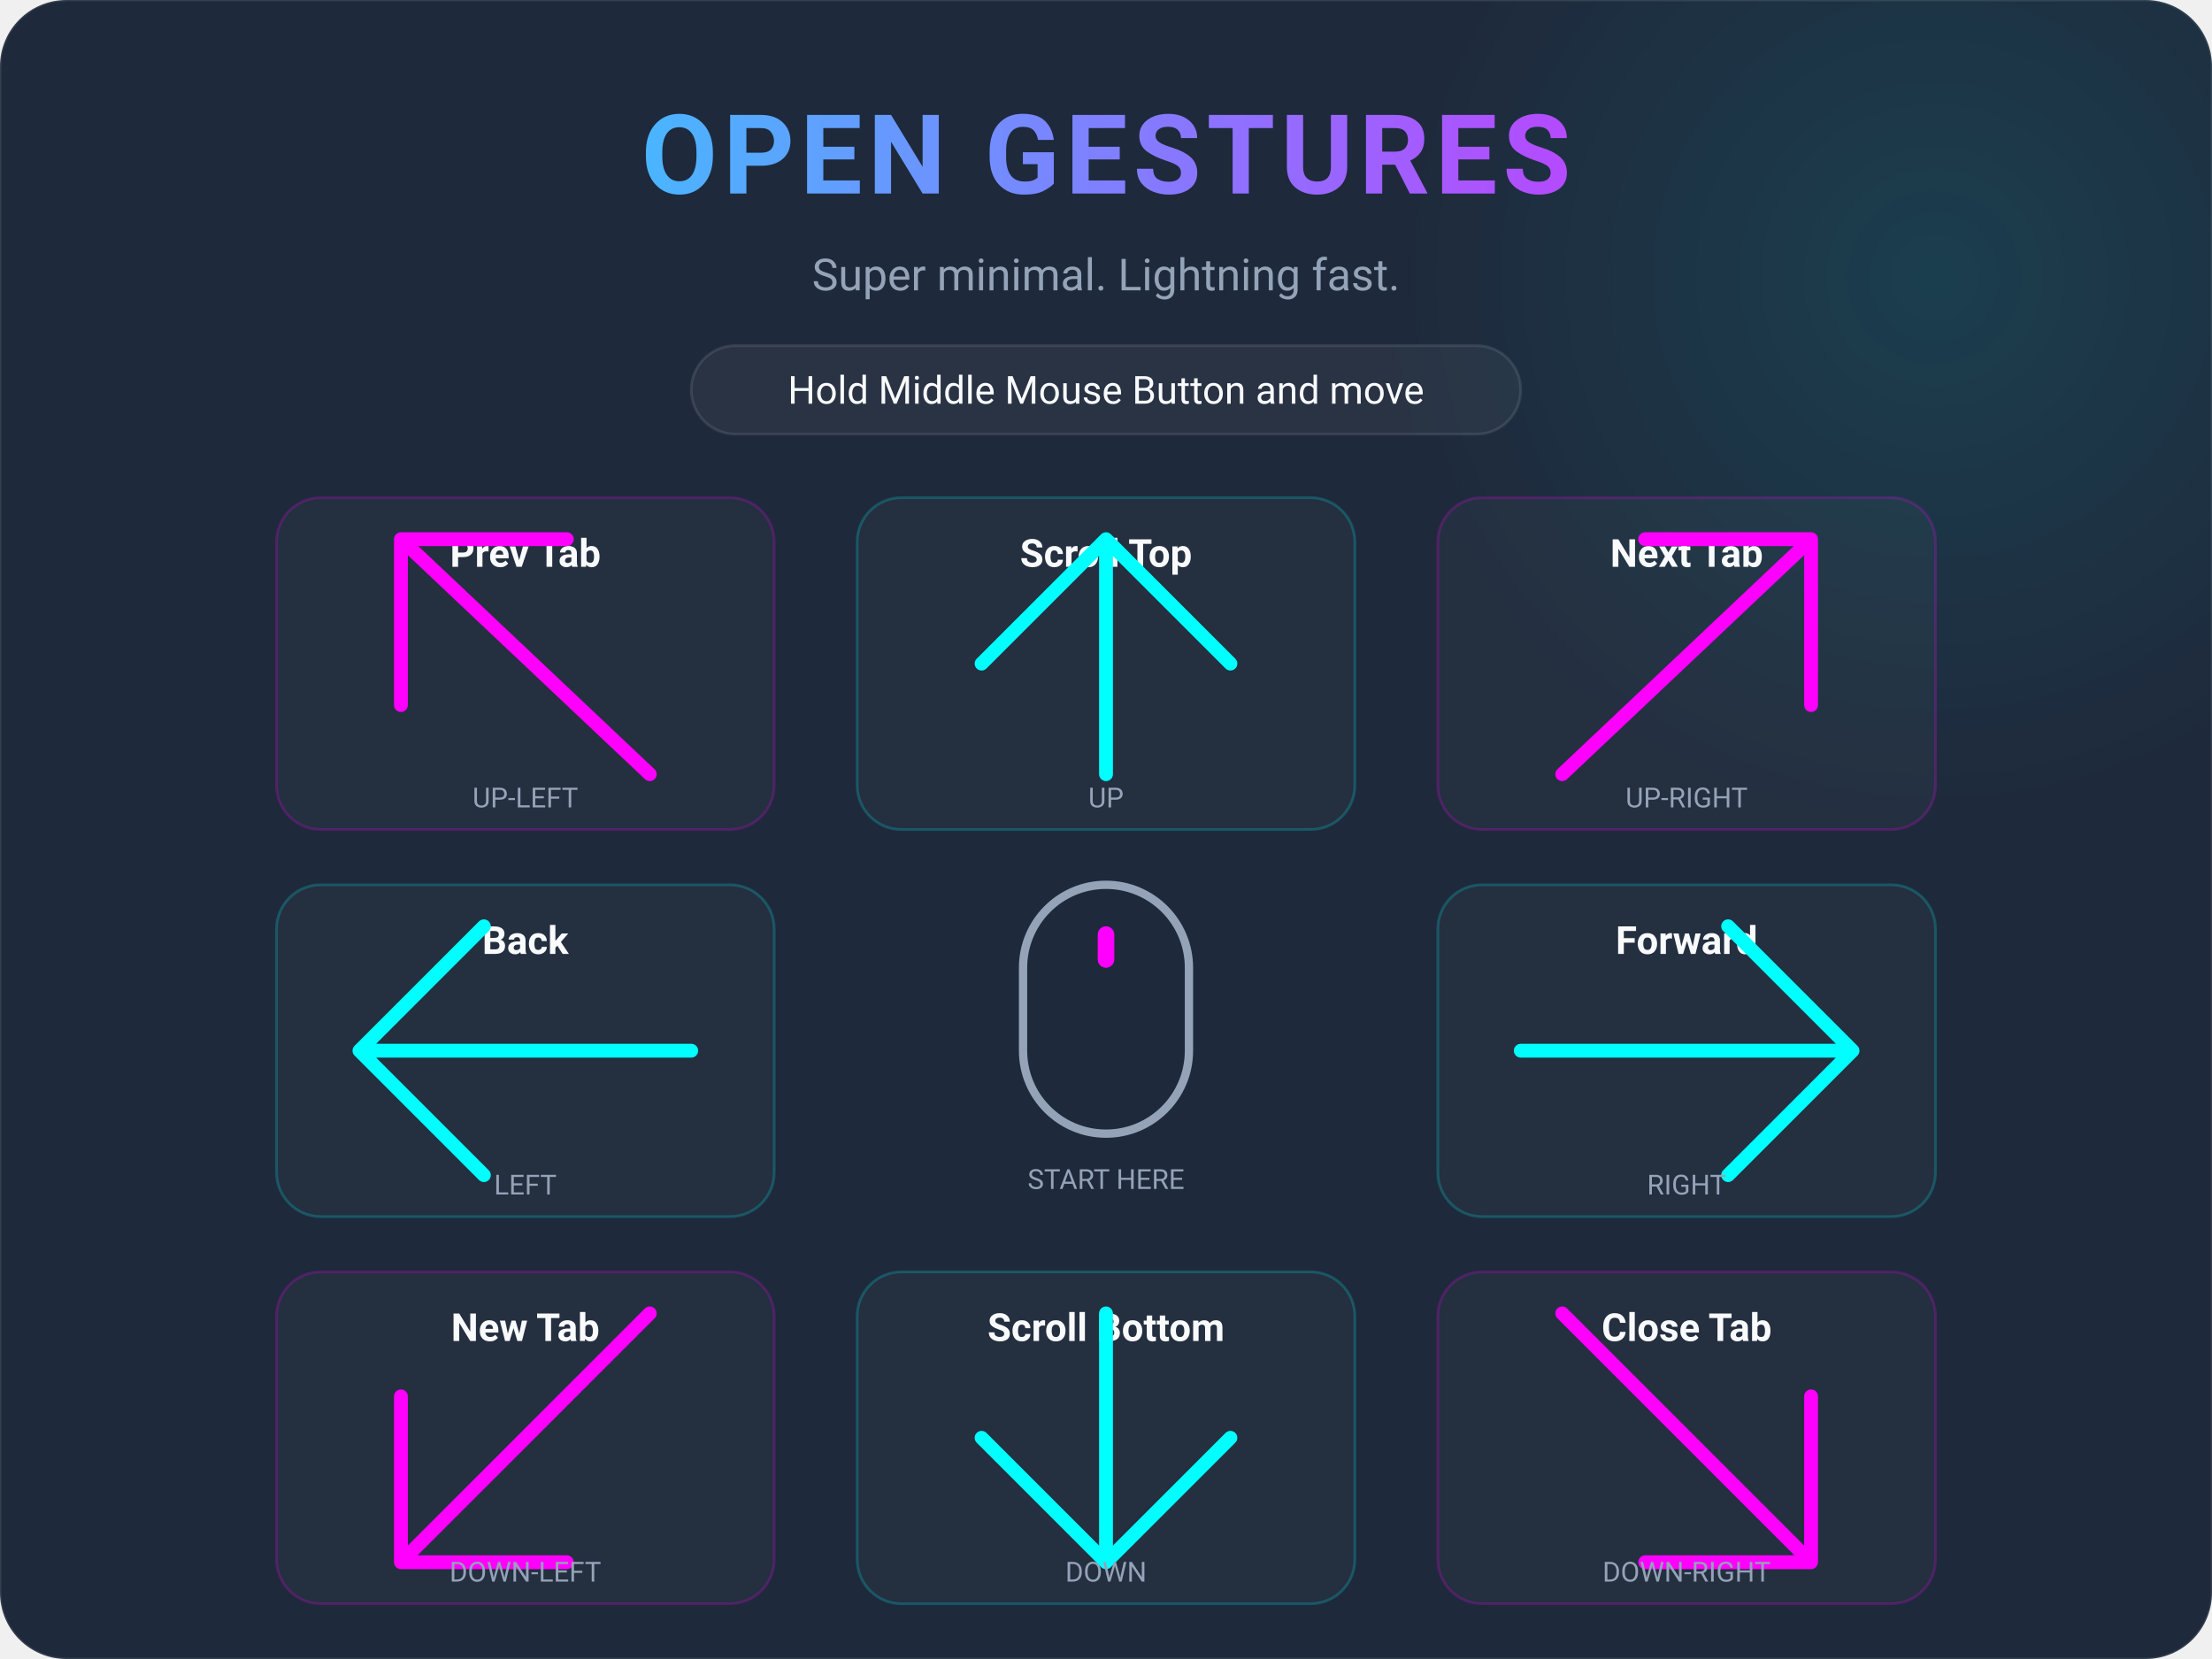
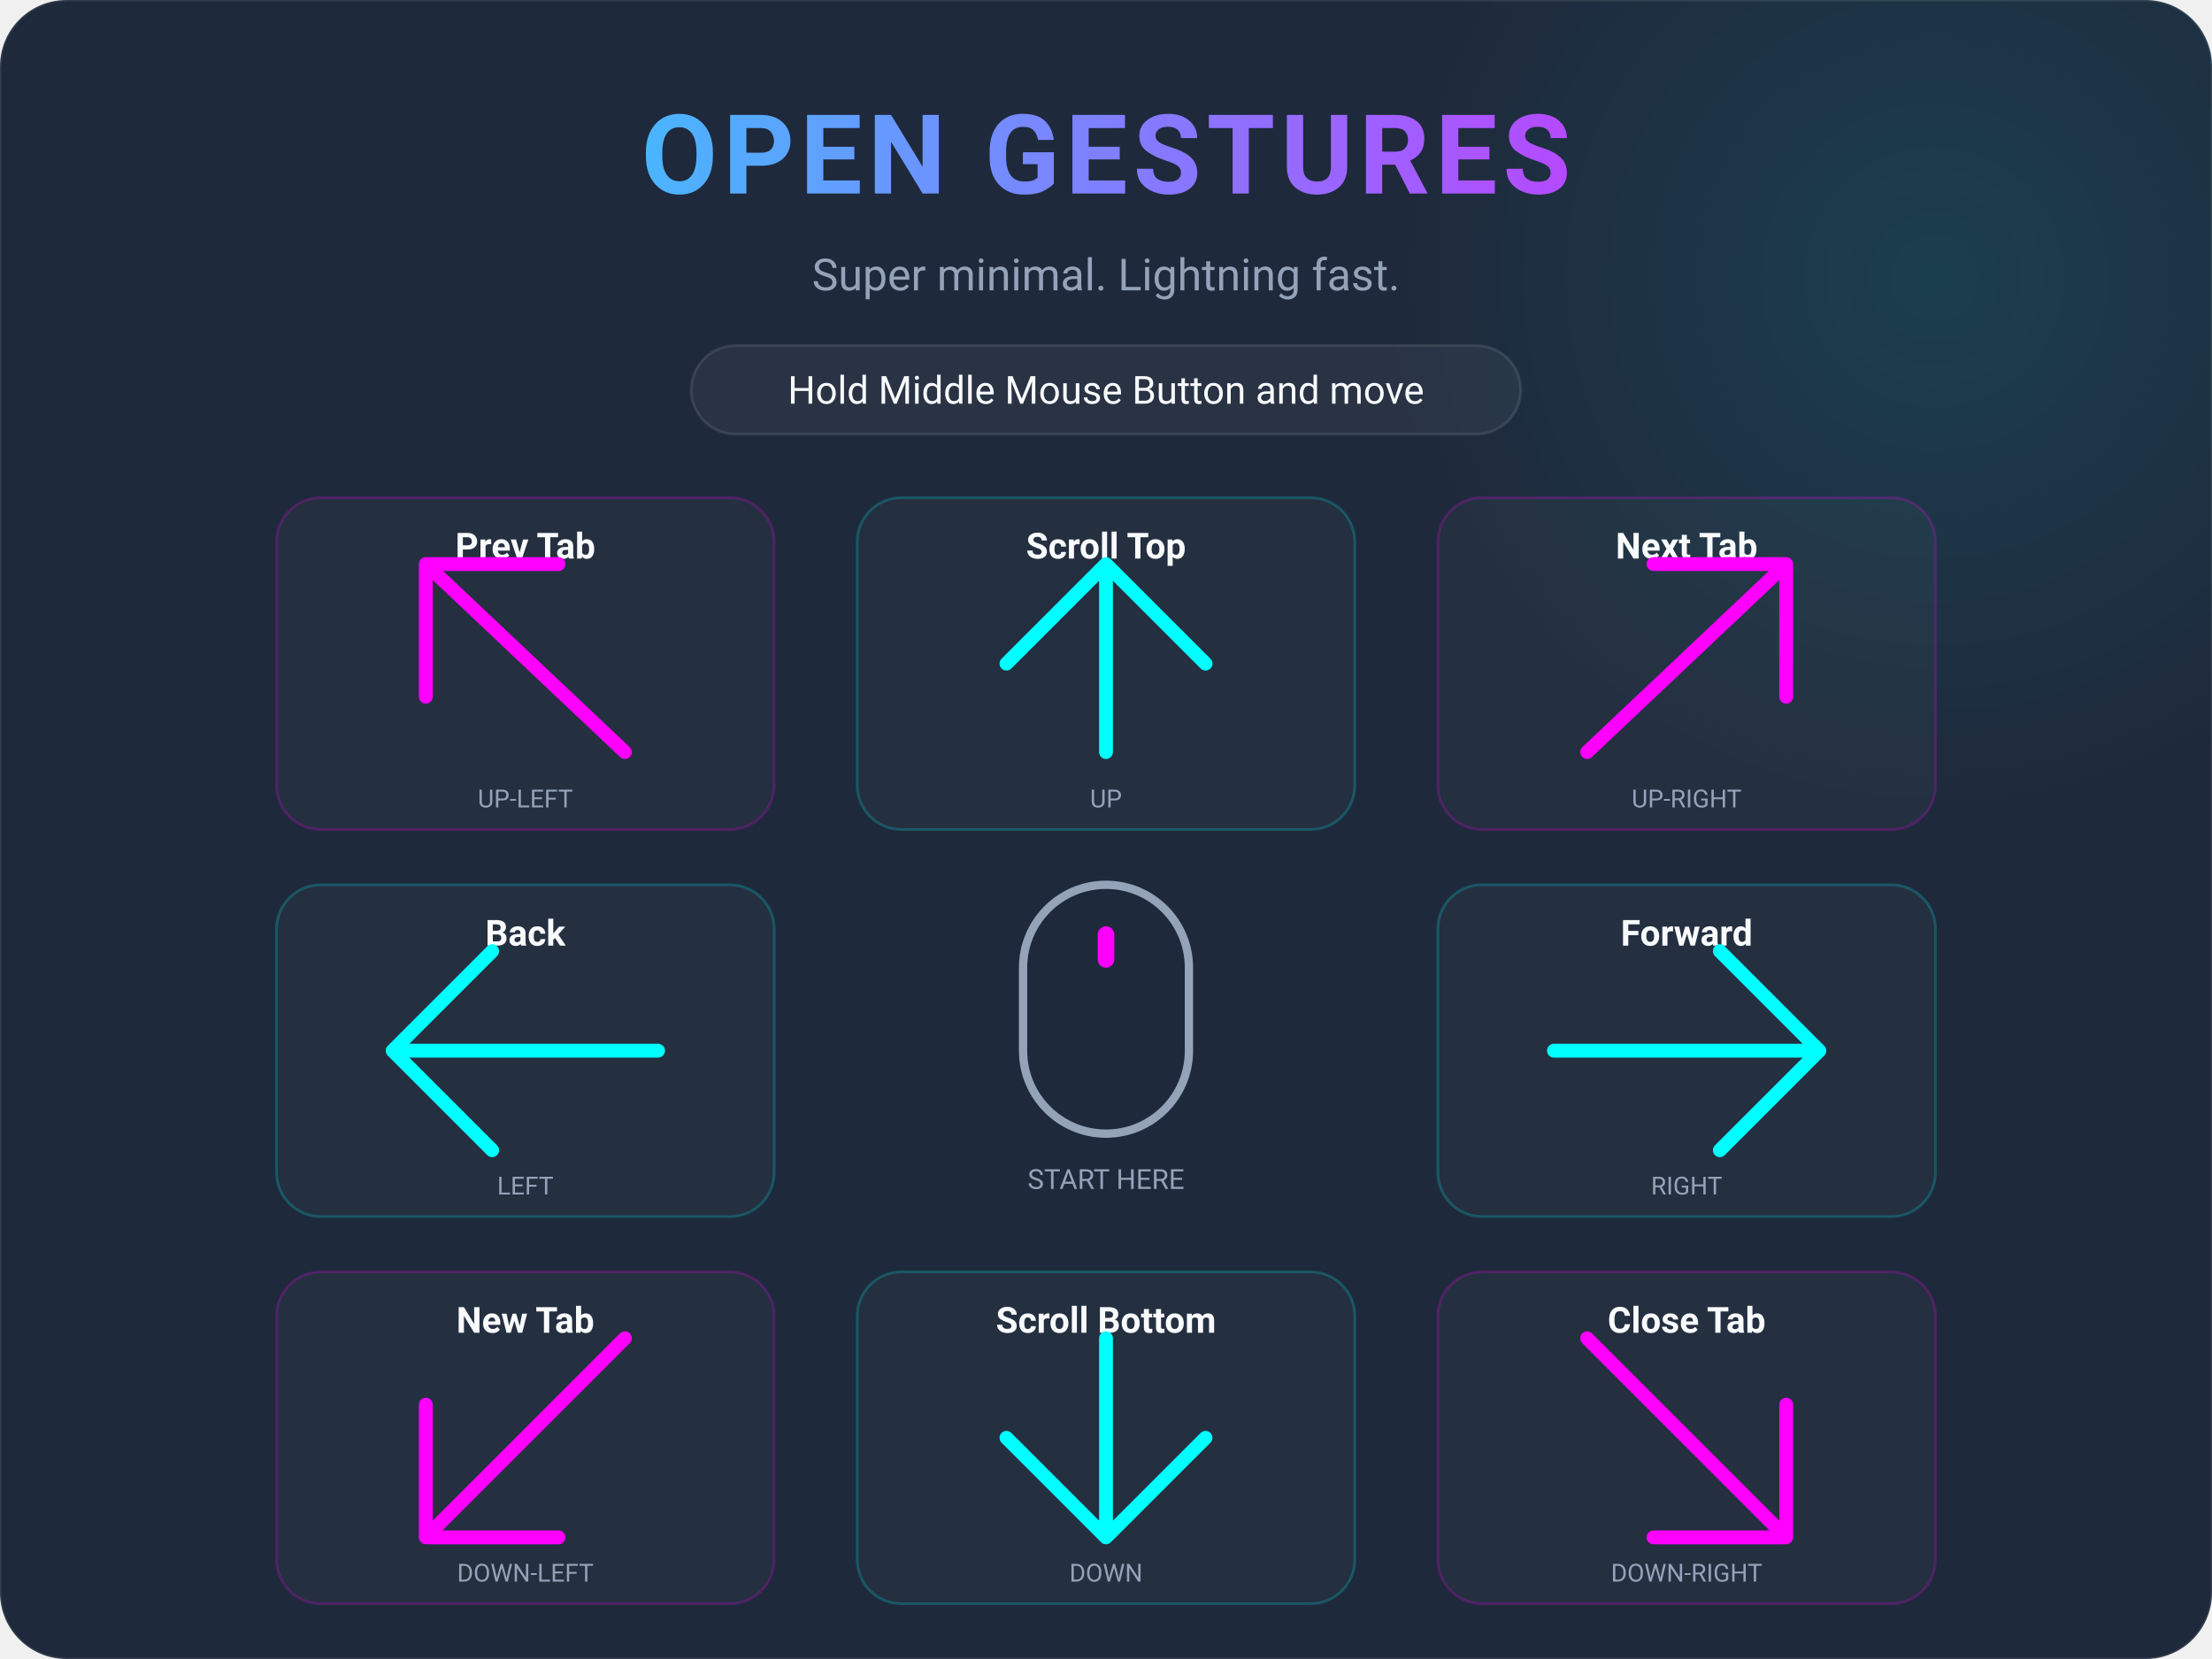
<svg xmlns="http://www.w3.org/2000/svg" width="800" height="600" viewBox="0 0 800 600" fill="none">
  <rect width="800" height="600" rx="24" fill="#1E293B" />
  <rect width="800" height="600" rx="24" stroke="#FFFFFF" stroke-opacity="0.1" />
  <defs>
    <radialGradient id="glow" cx="0" cy="0" r="1" gradientUnits="userSpaceOnUse" gradientTransform="translate(700 100) rotate(90) scale(200)">
      <stop stop-color="#00FFFF" stop-opacity="0.1" />
      <stop offset="1" stop-color="#00FFFF" stop-opacity="0" />
    </radialGradient>
    <linearGradient id="titleGradient" x1="0" y1="0" x2="800" y2="0" gradientUnits="userSpaceOnUse">
      <stop stop-color="#00FFFF" />
      <stop offset="1" stop-color="#FF00FF" />
    </linearGradient>
  </defs>
  <rect width="800" height="600" rx="24" fill="url(#glow)" />
  <text x="400" y="70" font-family="Segoe UI, Roboto, sans-serif" font-size="40" font-weight="bold" fill="url(#titleGradient)" text-anchor="middle" letter-spacing="2">OPEN GESTURES</text>
  <text x="400" y="105" font-family="Segoe UI, Roboto, sans-serif" font-size="16" fill="#94A3B8" text-anchor="middle">Super minimal. Lightning fast.</text>
  <rect x="250" y="125" width="300" height="32" rx="16" fill="white" fill-opacity="0.05" stroke="white" stroke-opacity="0.1" />
  <text x="400" y="146" font-family="Segoe UI, Roboto, sans-serif" font-size="14" fill="#F8FAFC" text-anchor="middle">Hold Middle Mouse Button and move</text>
  <g transform="translate(370, 320)">
    <rect width="60" height="90" rx="30" stroke="#94A3B8" stroke-width="3" />
    <rect x="27" y="15" width="6" height="15" rx="3" fill="#FF00FF">
      <animate attributeName="opacity" values="0.4;1;0.4" dur="2s" repeatCount="indefinite" />
    </rect>
    <text x="30" y="110" font-family="Segoe UI, Roboto, sans-serif" font-size="10" fill="#94A3B8" text-anchor="middle">START HERE</text>
  </g>
  <g transform="translate(100, 180)">
    <rect width="180" height="120" rx="16" fill="white" fill-opacity="0.03" stroke="#FF00FF" stroke-opacity="0.2" />
-     <text x="90" y="25" font-family="Segoe UI, Roboto, sans-serif" font-size="14" font-weight="bold" fill="#F8FAFC" text-anchor="middle">Prev Tab</text>
-     <path d="M135 100L45 15M45 15V75M45 15H105" stroke="#FF00FF" stroke-width="5" stroke-linecap="round" stroke-linejoin="round" />
-     <text x="90" y="112" font-family="Segoe UI, Roboto, sans-serif" font-size="10" fill="#94A3B8" text-anchor="middle">UP-LEFT</text>
+     <text x="90" y="22" font-family="Segoe UI, Roboto, sans-serif" font-size="13" font-weight="bold" fill="#F8FAFC" text-anchor="middle">Prev Tab</text>
+     <g transform="translate(18, 12) scale(0.8)">
+       <path d="M135 100L45 15M45 15V75M45 15H105" stroke="#FF00FF" stroke-width="6.25" stroke-linecap="round" stroke-linejoin="round" />
+     </g>
+     <text x="90" y="112" font-family="Segoe UI, Roboto, sans-serif" font-size="9" fill="#94A3B8" text-anchor="middle">UP-LEFT</text>
  </g>
  <g transform="translate(310, 180)">
    <rect width="180" height="120" rx="16" fill="white" fill-opacity="0.03" stroke="#00FFFF" stroke-opacity="0.2" />
-     <text x="90" y="25" font-family="Segoe UI, Roboto, sans-serif" font-size="14" font-weight="bold" fill="#F8FAFC" text-anchor="middle">Scroll Top</text>
-     <path d="M90 100V15M90 15L45 60M90 15L135 60" stroke="#00FFFF" stroke-width="5" stroke-linecap="round" stroke-linejoin="round" />
-     <text x="90" y="112" font-family="Segoe UI, Roboto, sans-serif" font-size="10" fill="#94A3B8" text-anchor="middle">UP</text>
+     <text x="90" y="22" font-family="Segoe UI, Roboto, sans-serif" font-size="13" font-weight="bold" fill="#F8FAFC" text-anchor="middle">Scroll Top</text>
+     <g transform="translate(18, 12) scale(0.8)">
+       <path d="M90 100V15M90 15L45 60M90 15L135 60" stroke="#00FFFF" stroke-width="6.25" stroke-linecap="round" stroke-linejoin="round" />
+     </g>
+     <text x="90" y="112" font-family="Segoe UI, Roboto, sans-serif" font-size="9" fill="#94A3B8" text-anchor="middle">UP</text>
  </g>
  <g transform="translate(520, 180)">
    <rect width="180" height="120" rx="16" fill="white" fill-opacity="0.03" stroke="#FF00FF" stroke-opacity="0.2" />
-     <text x="90" y="25" font-family="Segoe UI, Roboto, sans-serif" font-size="14" font-weight="bold" fill="#F8FAFC" text-anchor="middle">Next Tab</text>
-     <path d="M45 100L135 15M135 15H75M135 15V75" stroke="#FF00FF" stroke-width="5" stroke-linecap="round" stroke-linejoin="round" />
-     <text x="90" y="112" font-family="Segoe UI, Roboto, sans-serif" font-size="10" fill="#94A3B8" text-anchor="middle">UP-RIGHT</text>
+     <text x="90" y="22" font-family="Segoe UI, Roboto, sans-serif" font-size="13" font-weight="bold" fill="#F8FAFC" text-anchor="middle">Next Tab</text>
+     <g transform="translate(18, 12) scale(0.8)">
+       <path d="M45 100L135 15M135 15H75M135 15V75" stroke="#FF00FF" stroke-width="6.25" stroke-linecap="round" stroke-linejoin="round" />
+     </g>
+     <text x="90" y="112" font-family="Segoe UI, Roboto, sans-serif" font-size="9" fill="#94A3B8" text-anchor="middle">UP-RIGHT</text>
  </g>
  <g transform="translate(100, 320)">
    <rect width="180" height="120" rx="16" fill="white" fill-opacity="0.03" stroke="#00FFFF" stroke-opacity="0.2" />
-     <text x="90" y="25" font-family="Segoe UI, Roboto, sans-serif" font-size="14" font-weight="bold" fill="#F8FAFC" text-anchor="middle">Back</text>
-     <path d="M150 60H30M30 60L75 105M30 60L75 15" stroke="#00FFFF" stroke-width="5" stroke-linecap="round" stroke-linejoin="round" />
-     <text x="90" y="112" font-family="Segoe UI, Roboto, sans-serif" font-size="10" fill="#94A3B8" text-anchor="middle">LEFT</text>
+     <text x="90" y="22" font-family="Segoe UI, Roboto, sans-serif" font-size="13" font-weight="bold" fill="#F8FAFC" text-anchor="middle">Back</text>
+     <g transform="translate(18, 12) scale(0.8)">
+       <path d="M150 60H30M30 60L75 105M30 60L75 15" stroke="#00FFFF" stroke-width="6.25" stroke-linecap="round" stroke-linejoin="round" />
+     </g>
+     <text x="90" y="112" font-family="Segoe UI, Roboto, sans-serif" font-size="9" fill="#94A3B8" text-anchor="middle">LEFT</text>
  </g>
  <g transform="translate(520, 320)">
    <rect width="180" height="120" rx="16" fill="white" fill-opacity="0.03" stroke="#00FFFF" stroke-opacity="0.2" />
-     <text x="90" y="25" font-family="Segoe UI, Roboto, sans-serif" font-size="14" font-weight="bold" fill="#F8FAFC" text-anchor="middle">Forward</text>
-     <path d="M30 60H150M150 60L105 15M150 60L105 105" stroke="#00FFFF" stroke-width="5" stroke-linecap="round" stroke-linejoin="round" />
-     <text x="90" y="112" font-family="Segoe UI, Roboto, sans-serif" font-size="10" fill="#94A3B8" text-anchor="middle">RIGHT</text>
+     <text x="90" y="22" font-family="Segoe UI, Roboto, sans-serif" font-size="13" font-weight="bold" fill="#F8FAFC" text-anchor="middle">Forward</text>
+     <g transform="translate(18, 12) scale(0.8)">
+       <path d="M30 60H150M150 60L105 15M150 60L105 105" stroke="#00FFFF" stroke-width="6.25" stroke-linecap="round" stroke-linejoin="round" />
+     </g>
+     <text x="90" y="112" font-family="Segoe UI, Roboto, sans-serif" font-size="9" fill="#94A3B8" text-anchor="middle">RIGHT</text>
  </g>
  <g transform="translate(100, 460)">
    <rect width="180" height="120" rx="16" fill="white" fill-opacity="0.03" stroke="#FF00FF" stroke-opacity="0.2" />
-     <text x="90" y="25" font-family="Segoe UI, Roboto, sans-serif" font-size="14" font-weight="bold" fill="#F8FAFC" text-anchor="middle">New Tab</text>
-     <path d="M135 15L45 105M45 105H105M45 105V45" stroke="#FF00FF" stroke-width="5" stroke-linecap="round" stroke-linejoin="round" />
-     <text x="90" y="112" font-family="Segoe UI, Roboto, sans-serif" font-size="10" fill="#94A3B8" text-anchor="middle">DOWN-LEFT</text>
+     <text x="90" y="22" font-family="Segoe UI, Roboto, sans-serif" font-size="13" font-weight="bold" fill="#F8FAFC" text-anchor="middle">New Tab</text>
+     <g transform="translate(18, 12) scale(0.8)">
+       <path d="M135 15L45 105M45 105H105M45 105V45" stroke="#FF00FF" stroke-width="6.25" stroke-linecap="round" stroke-linejoin="round" />
+     </g>
+     <text x="90" y="112" font-family="Segoe UI, Roboto, sans-serif" font-size="9" fill="#94A3B8" text-anchor="middle">DOWN-LEFT</text>
  </g>
  <g transform="translate(310, 460)">
    <rect width="180" height="120" rx="16" fill="white" fill-opacity="0.03" stroke="#00FFFF" stroke-opacity="0.2" />
-     <text x="90" y="25" font-family="Segoe UI, Roboto, sans-serif" font-size="14" font-weight="bold" fill="#F8FAFC" text-anchor="middle">Scroll Bottom</text>
-     <path d="M90 15V105M90 105L135 60M90 105L45 60" stroke="#00FFFF" stroke-width="5" stroke-linecap="round" stroke-linejoin="round" />
-     <text x="90" y="112" font-family="Segoe UI, Roboto, sans-serif" font-size="10" fill="#94A3B8" text-anchor="middle">DOWN</text>
+     <text x="90" y="22" font-family="Segoe UI, Roboto, sans-serif" font-size="13" font-weight="bold" fill="#F8FAFC" text-anchor="middle">Scroll Bottom</text>
+     <g transform="translate(18, 12) scale(0.8)">
+       <path d="M90 15V105M90 105L135 60M90 105L45 60" stroke="#00FFFF" stroke-width="6.25" stroke-linecap="round" stroke-linejoin="round" />
+     </g>
+     <text x="90" y="112" font-family="Segoe UI, Roboto, sans-serif" font-size="9" fill="#94A3B8" text-anchor="middle">DOWN</text>
  </g>
  <g transform="translate(520, 460)">
    <rect width="180" height="120" rx="16" fill="white" fill-opacity="0.03" stroke="#FF00FF" stroke-opacity="0.2" />
-     <text x="90" y="25" font-family="Segoe UI, Roboto, sans-serif" font-size="14" font-weight="bold" fill="#F8FAFC" text-anchor="middle">Close Tab</text>
-     <path d="M45 15L135 105M135 105V45M135 105H75" stroke="#FF00FF" stroke-width="5" stroke-linecap="round" stroke-linejoin="round" />
-     <text x="90" y="112" font-family="Segoe UI, Roboto, sans-serif" font-size="10" fill="#94A3B8" text-anchor="middle">DOWN-RIGHT</text>
+     <text x="90" y="22" font-family="Segoe UI, Roboto, sans-serif" font-size="13" font-weight="bold" fill="#F8FAFC" text-anchor="middle">Close Tab</text>
+     <g transform="translate(18, 12) scale(0.8)">
+       <path d="M45 15L135 105M135 105V45M135 105H75" stroke="#FF00FF" stroke-width="6.25" stroke-linecap="round" stroke-linejoin="round" />
+     </g>
+     <text x="90" y="112" font-family="Segoe UI, Roboto, sans-serif" font-size="9" fill="#94A3B8" text-anchor="middle">DOWN-RIGHT</text>
  </g>
</svg>
